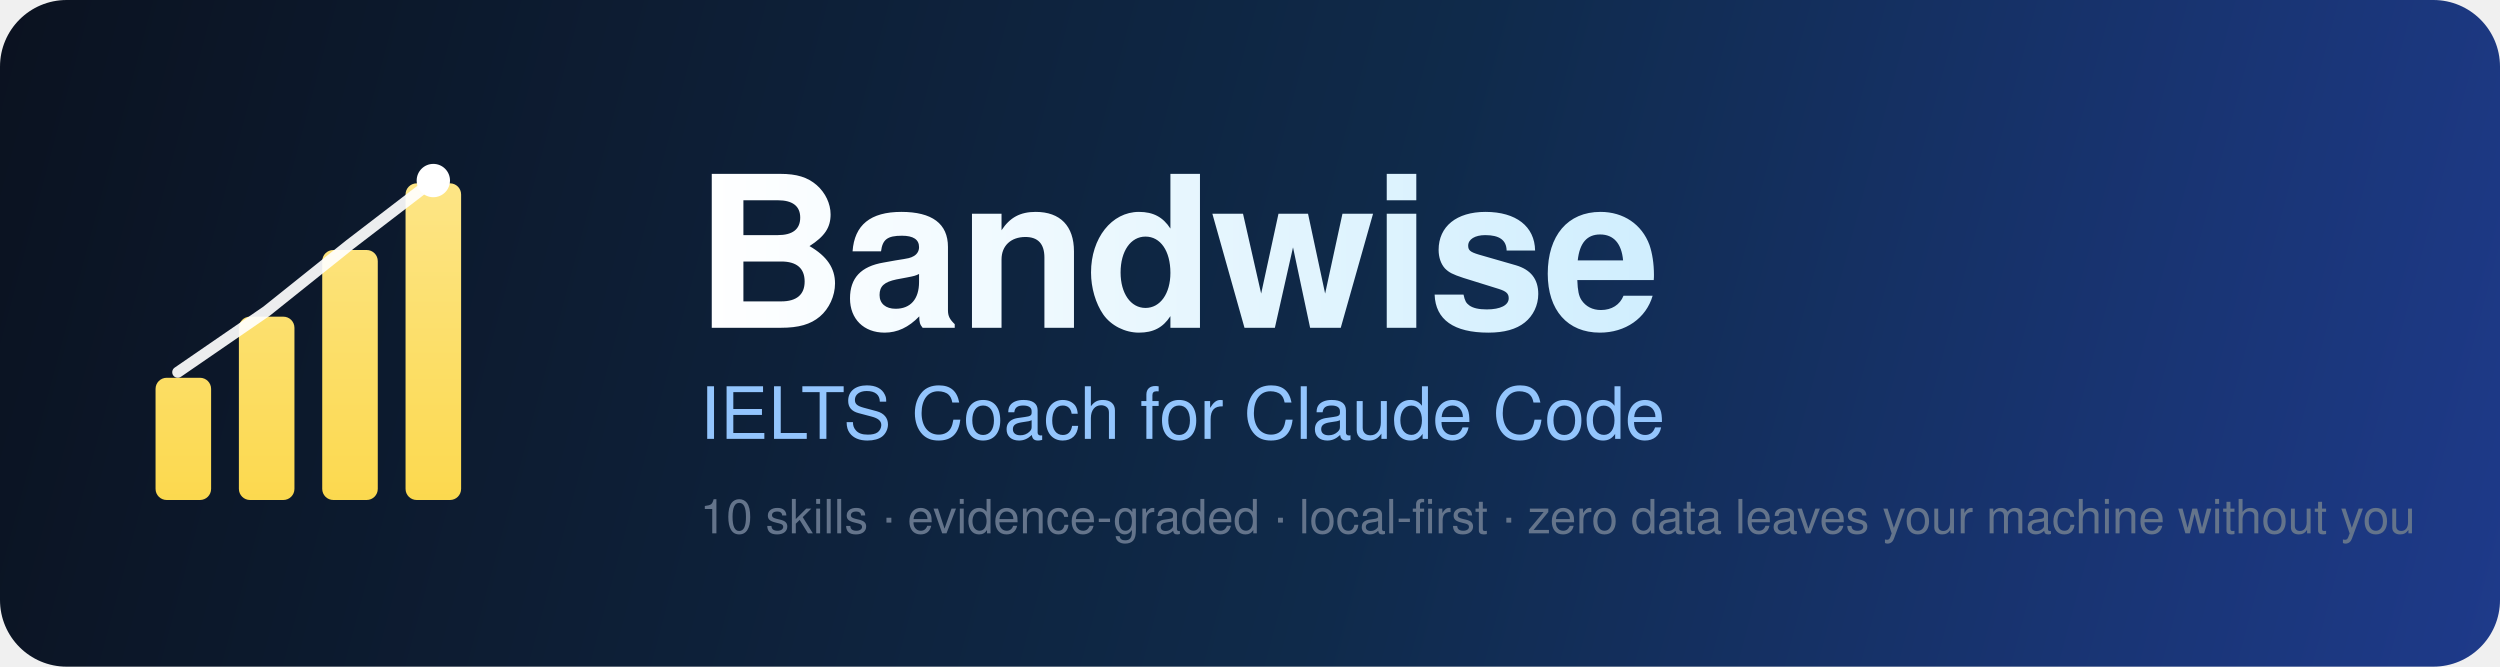
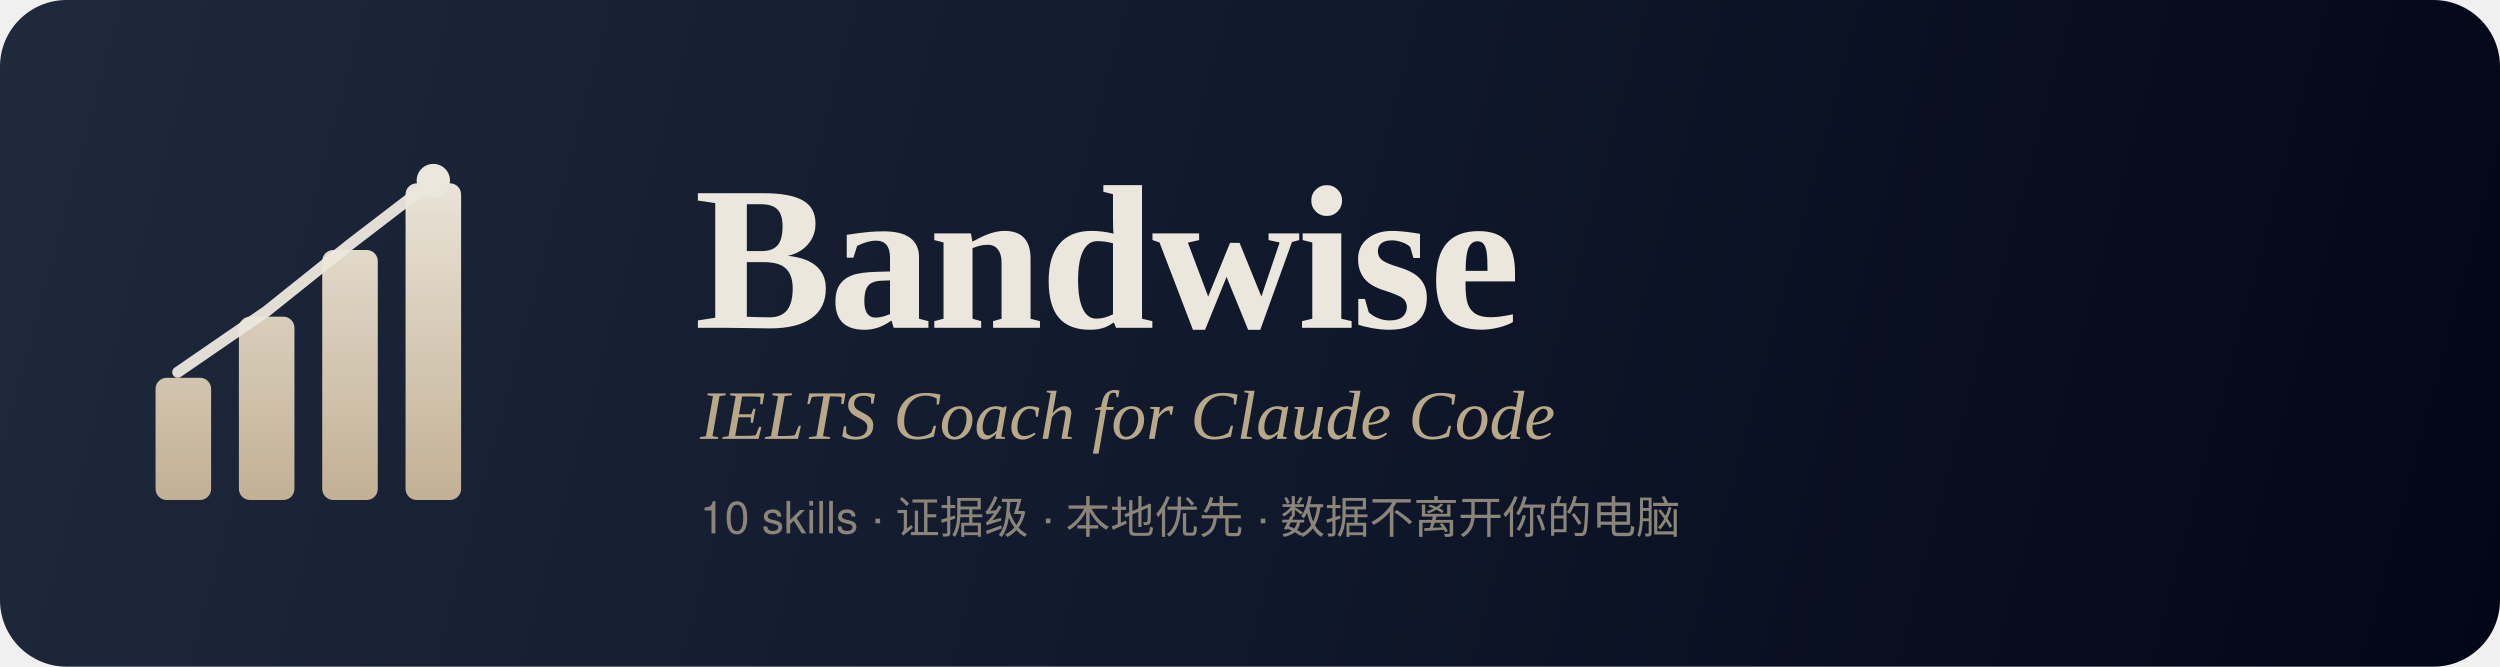
<svg xmlns="http://www.w3.org/2000/svg" width="900" height="240" viewBox="0 0 900 240" fill="none" role="img" aria-label="Bandwise — IELTS Coach for Claude Code">
  <defs>
    <linearGradient id="bg" x1="0" y1="0" x2="900" y2="240" gradientUnits="userSpaceOnUse">
-       <stop stop-color="#0B1220" />
-       <stop offset="0.55" stop-color="#0F2A4A" />
-       <stop offset="1" stop-color="#1E3A8A" />
+       <stop stop-color="#1e293b" />
+       <stop offset="0.55" stop-color="#0f172a" />
+       <stop offset="1" stop-color="#020617" />
    </linearGradient>
    <linearGradient id="bar" x1="0" y1="240" x2="0" y2="0" gradientUnits="userSpaceOnUse">
-       <stop stop-color="#FACC15" />
-       <stop offset="1" stop-color="#FDE68A" />
-     </linearGradient>
-     <linearGradient id="word" x1="250" y1="0" x2="760" y2="0" gradientUnits="userSpaceOnUse">
-       <stop stop-color="#FFFFFF" />
-       <stop offset="1" stop-color="#BAE6FD" />
+       <stop stop-color="#9a7b4f" />
+       <stop offset="1" stop-color="#ece7dc" />
    </linearGradient>
  </defs>
  <rect width="900" height="240" rx="24" fill="url(#bg)" />
  <g transform="translate(56,58)">
    <rect x="0" y="78" width="20" height="44" rx="4" fill="url(#bar)" />
    <rect x="30" y="56" width="20" height="66" rx="4" fill="url(#bar)" />
    <rect x="60" y="32" width="20" height="90" rx="4" fill="url(#bar)" />
    <rect x="90" y="8" width="20" height="114" rx="4" fill="url(#bar)" />
-     <path d="M8 76 L40 54 L70 30 L100 7" stroke="#FFFFFF" stroke-width="4" stroke-linecap="round" stroke-linejoin="round" fill="none" opacity="0.92" />
-     <circle cx="100" cy="7" r="6" fill="#FFFFFF" />
+     <path d="M8 76 L40 54 L70 30 L100 7" stroke="#ece7dc" stroke-width="4" stroke-linecap="round" stroke-linejoin="round" fill="none" opacity="0.95" />
+     <circle cx="100" cy="7" r="6" fill="#ece7dc" />
  </g>
-   <text x="250" y="118" font-family="-apple-system, Segoe UI, Helvetica, Arial, sans-serif" font-size="76" font-weight="800" fill="url(#word)" letter-spacing="-1">Bandwise</text>
-   <text x="252" y="158" font-family="-apple-system, Segoe UI, Helvetica, Arial, sans-serif" font-size="26" font-weight="500" fill="#93C5FD">IELTS Coach for Claude Code</text>
-   <text x="252" y="192" font-family="-apple-system, Segoe UI, Helvetica, Arial, sans-serif" font-size="17" font-weight="400" fill="#64748B">10 skills · evidence-graded · local-first · zero data leaves your machine without you</text>
+   <text x="250" y="118" font-family="Georgia, 'Times New Roman', 'Noto Serif SC', serif" font-size="74" font-weight="700" fill="#ece7dc" letter-spacing="-1">Bandwise</text>
+   <text x="252" y="158" font-family="Georgia, 'Times New Roman', serif" font-size="25" font-weight="400" fill="#b9a888" font-style="italic">IELTS Coach for Claude Code</text>
+   <text x="252" y="192" font-family="-apple-system, Segoe UI, Helvetica, Arial, sans-serif" font-size="16" font-weight="400" fill="#8a8578">10 skills · 证据级 · 本地优先 · 数据不离开你的电脑</text>
</svg>
